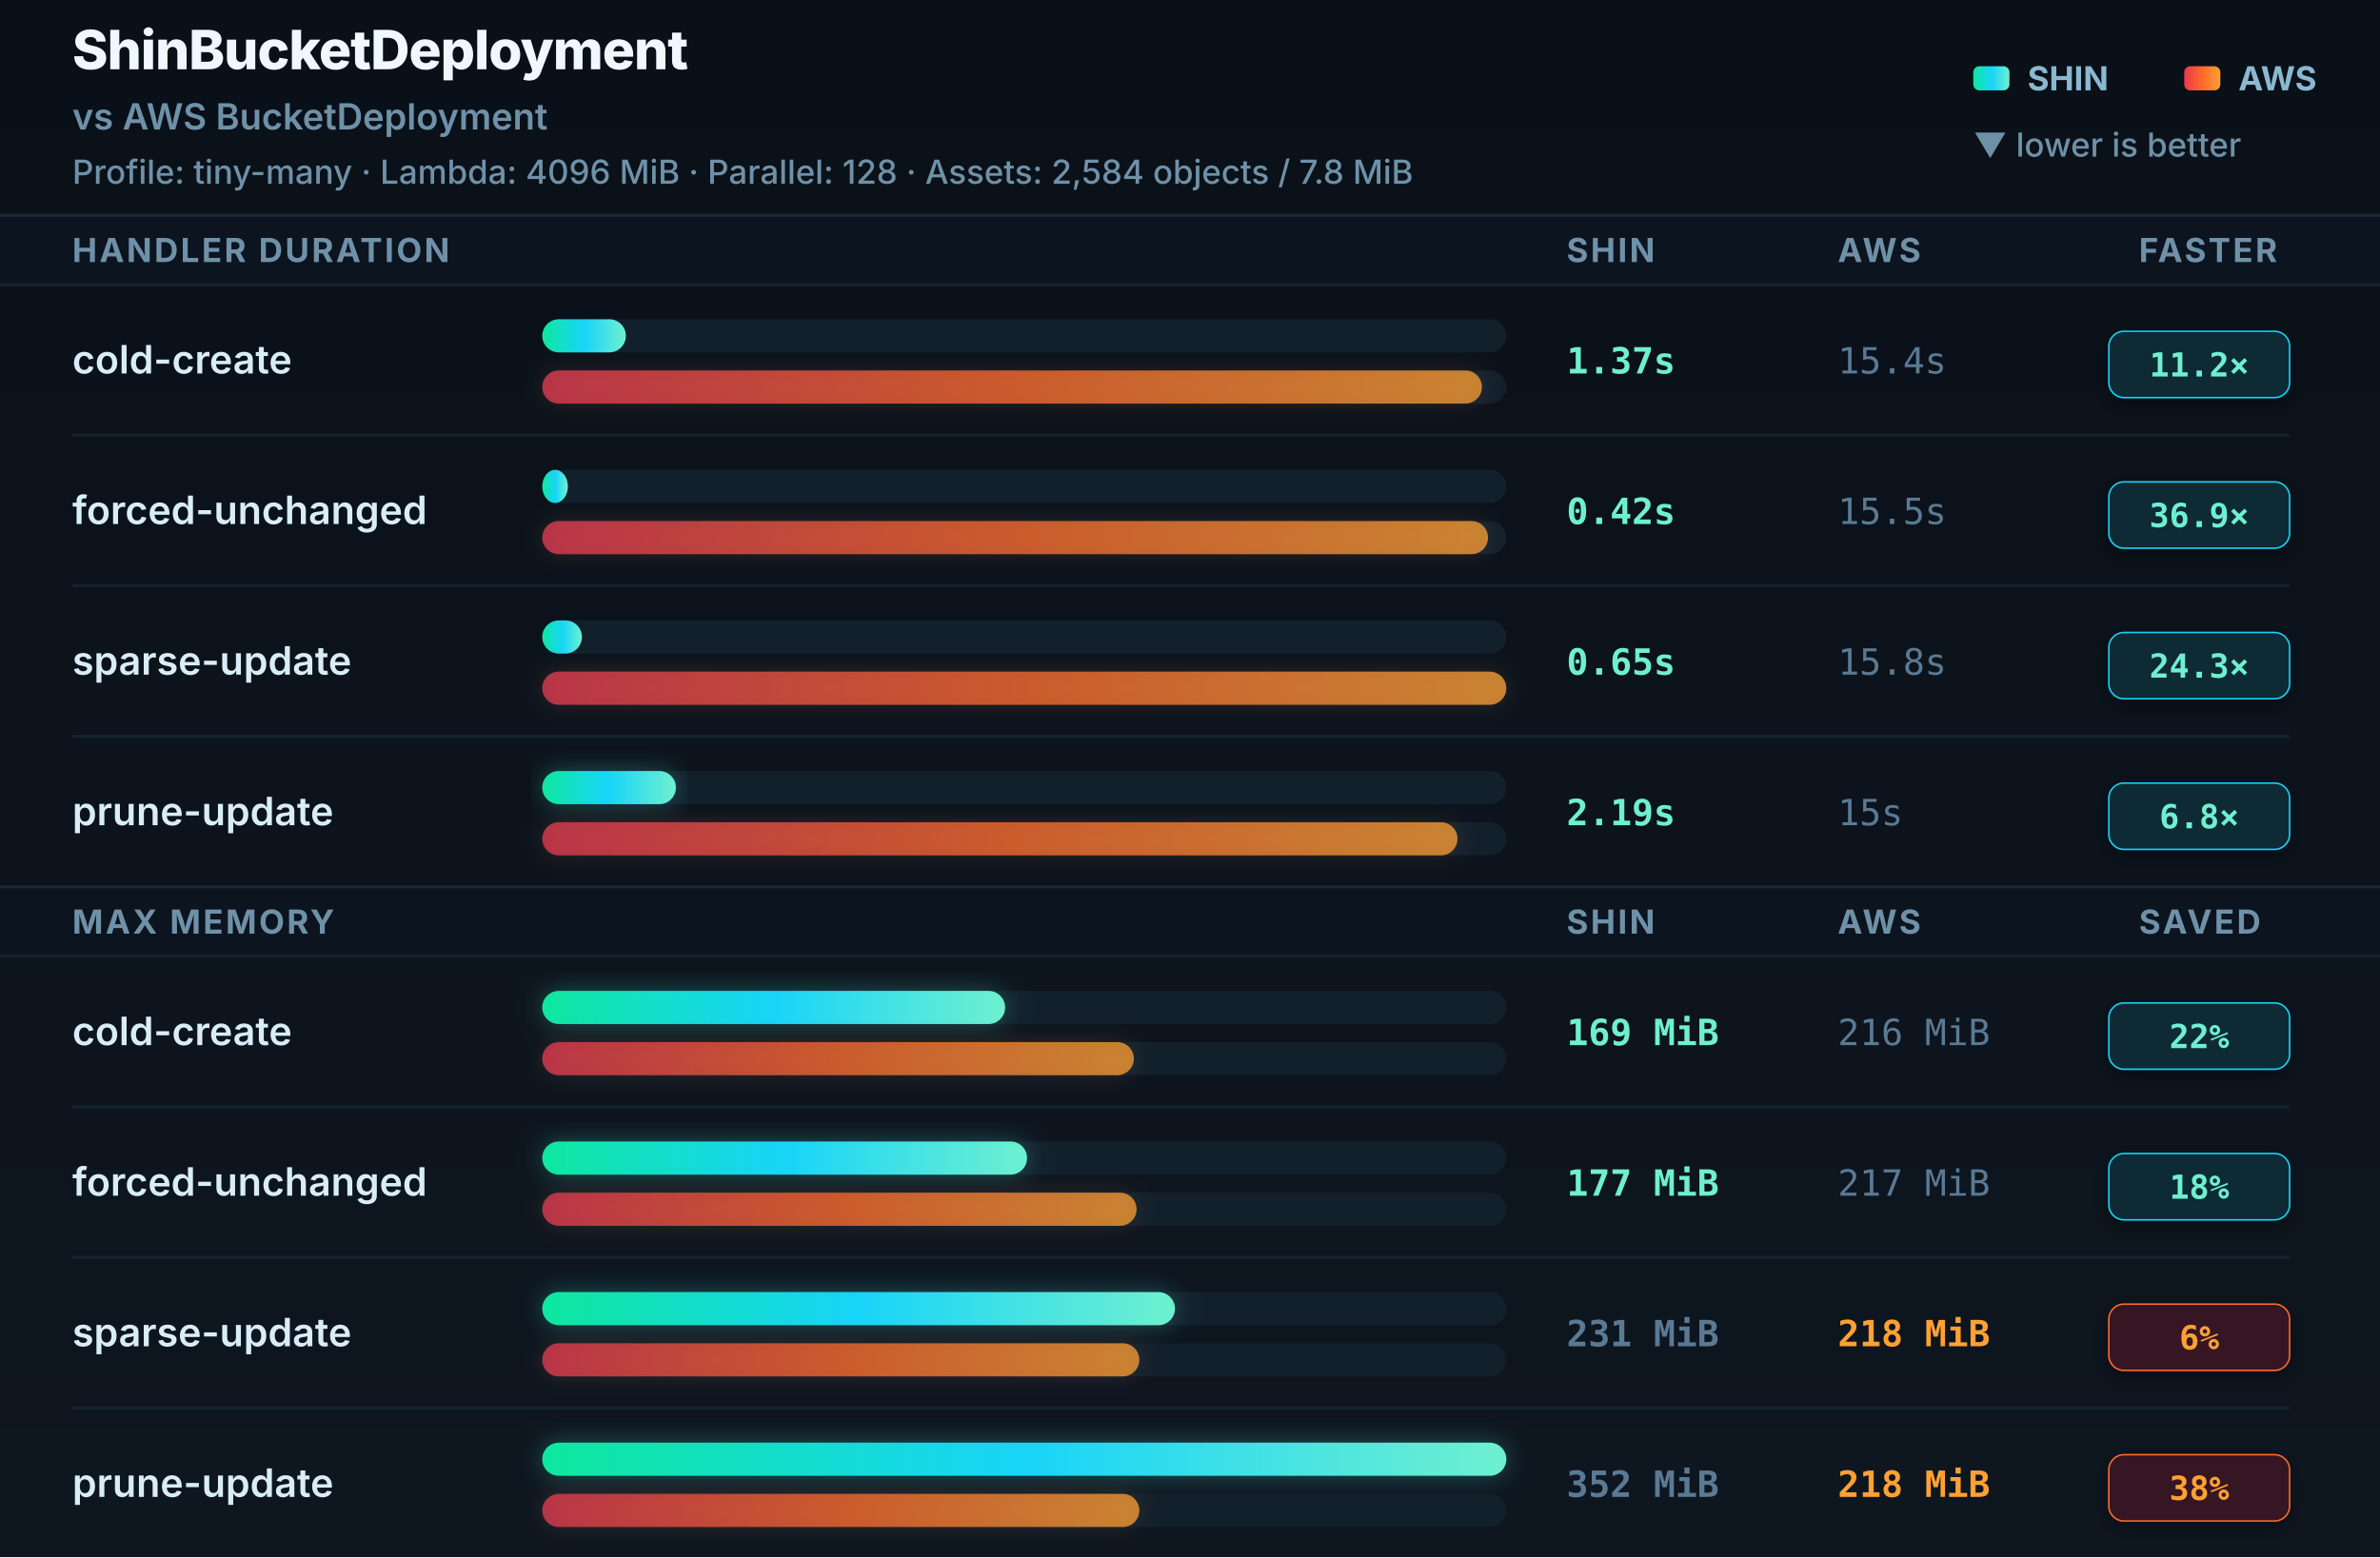
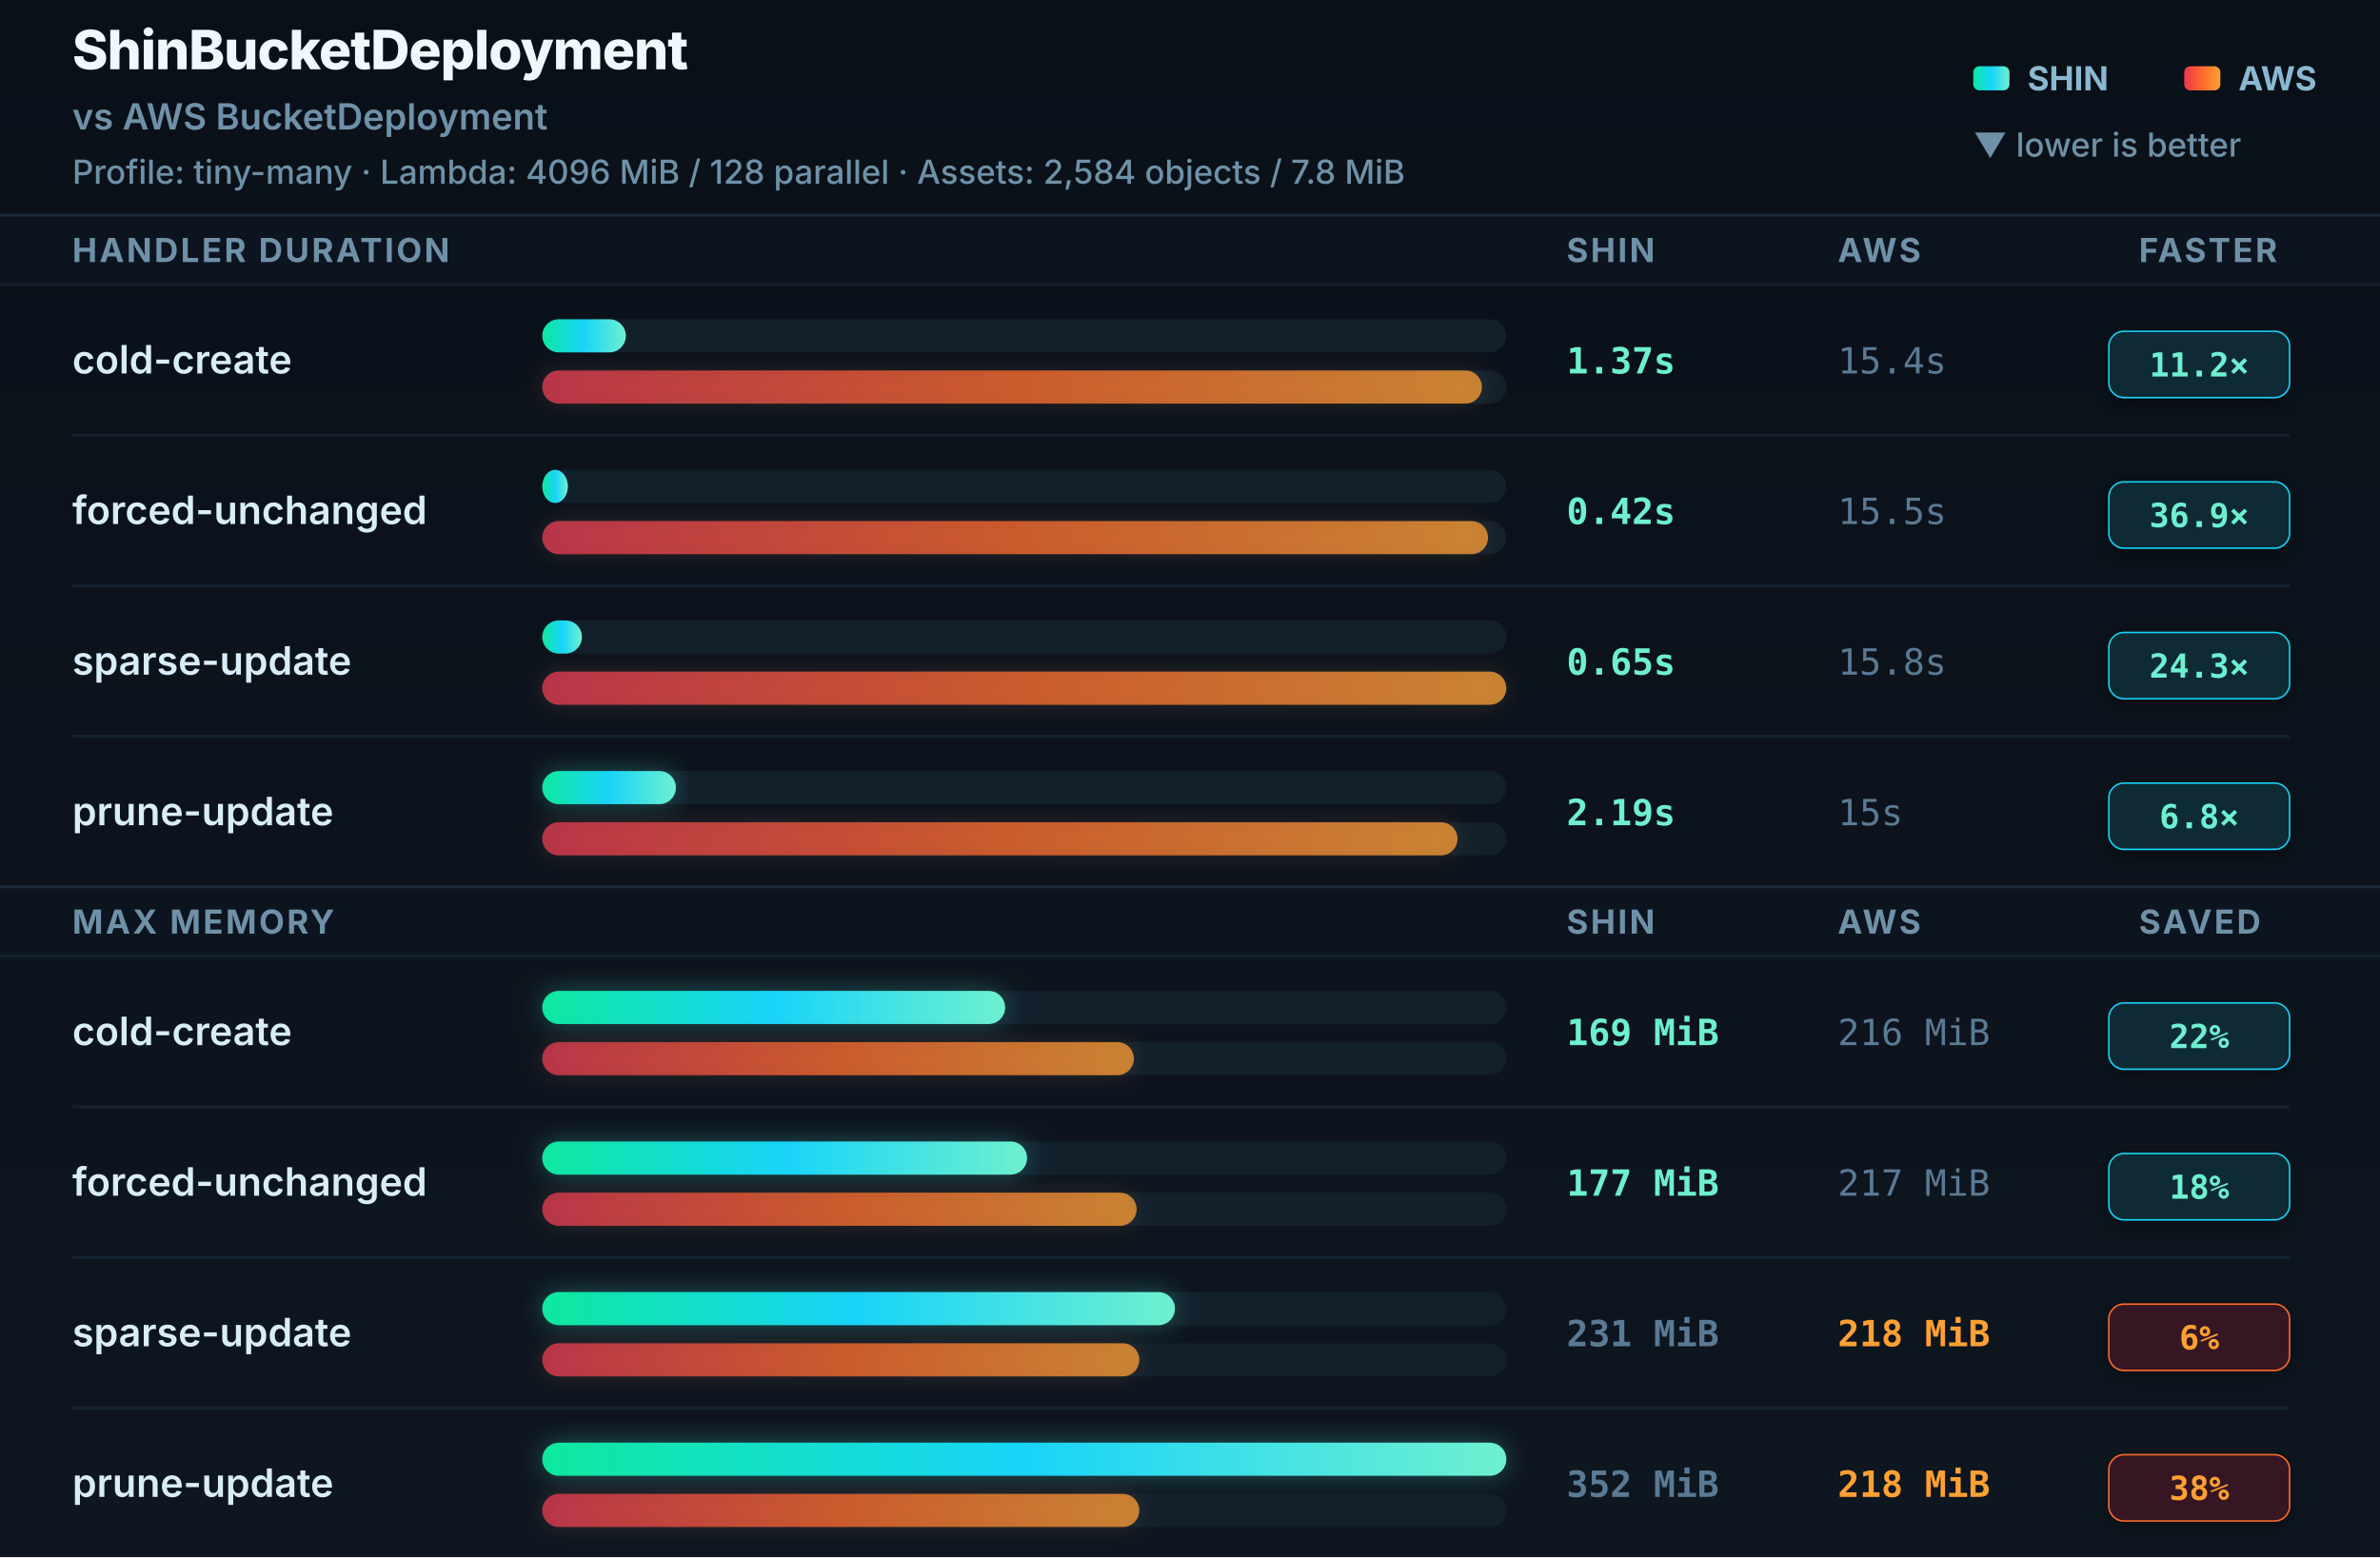
<svg xmlns="http://www.w3.org/2000/svg" width="790" height="517" viewBox="0 0 790 517" role="img" aria-labelledby="title desc">
  <defs>
    <linearGradient id="shin" x1="0" y1="0" x2="1" y2="0">
      <stop offset="0" stop-color="#0ee89e" />
      <stop offset="0.5" stop-color="#18d4f8" />
      <stop offset="1" stop-color="#6ef0d0" />
    </linearGradient>
    <linearGradient id="aws" x1="0" y1="0" x2="1" y2="0">
      <stop offset="0" stop-color="#e8384f" />
      <stop offset="0.5" stop-color="#ff6a2b" />
      <stop offset="1" stop-color="#ffa033" />
    </linearGradient>
    <linearGradient id="bgGrad" x1="0" y1="0" x2="0" y2="1">
      <stop offset="0" stop-color="#0a1018" />
      <stop offset="1" stop-color="#0e1620" />
    </linearGradient>
    <filter id="gS" x="-8%" y="-60%" width="116%" height="220%">
      <feGaussianBlur in="SourceGraphic" stdDeviation="4" />
      <feColorMatrix type="matrix" values="0 0 0 0 0.06 0 0 0 0 0.85 0 0 0 0 0.7 0 0 0 0.6 0" />
    </filter>
    <filter id="gA" x="-8%" y="-60%" width="116%" height="220%">
      <feGaussianBlur in="SourceGraphic" stdDeviation="3.5" />
      <feColorMatrix type="matrix" values="0 0 0 0 0.95 0 0 0 0 0.35 0 0 0 0 0.15 0 0 0 0.4 0" />
    </filter>
    <filter id="badgeShadow" x="-20%" y="-30%" width="140%" height="160%">
      <feDropShadow dx="0" dy="2" stdDeviation="3" flood-color="#000" flood-opacity="0.4" />
    </filter>
  </defs>
  <rect width="790" height="517" fill="url(#bgGrad)" />
  <text x="24" y="23" font-family="Inter, -apple-system, sans-serif" font-size="18" font-weight="800" fill="#f0f8ff" letter-spacing="-0.3">ShinBucketDeployment</text>
  <text x="24" y="43" font-family="Inter, -apple-system, sans-serif" font-size="12" font-weight="600" fill="#6f91a8">vs AWS BucketDeployment</text>
-   <text x="24" y="61" font-family="Inter, -apple-system, sans-serif" font-size="11" font-weight="500" fill="#6f91a8">Profile: tiny-many · Lambda: 4096 MiB · Parallel: 128 · Assets: 2,584 objects / 7.8 MiB</text>
+   <text x="24" y="61" font-family="Inter, -apple-system, sans-serif" font-size="11" font-weight="500" fill="#6f91a8">Profile: tiny-many · Lambda: 4096 MiB / 128 parallel · Assets: 2,584 objects / 7.8 MiB</text>
  <rect x="655" y="22" width="12" height="8" rx="2" fill="url(#shin)" />
  <text x="673" y="30" font-family="Inter, -apple-system, sans-serif" font-size="11" font-weight="700" fill="#8ab8d0">SHIN</text>
  <rect x="725" y="22" width="12" height="8" rx="2" fill="url(#aws)" />
  <text x="743" y="30" font-family="Inter, -apple-system, sans-serif" font-size="11" font-weight="700" fill="#8ab8d0">AWS</text>
  <text x="655" y="52" font-family="Inter, -apple-system, sans-serif" font-size="11" font-weight="500" fill="#6f91a8">▼ lower is better</text>
  <rect x="0" y="71" width="790" height="1" fill="#1a2a38" />
  <rect y="72" width="790" height="22" fill="#0c1420" />
  <text x="24" y="87" font-family="Inter, -apple-system, sans-serif" font-size="11" font-weight="700" fill="#6f91a8" letter-spacing="0.8">HANDLER DURATION</text>
  <text x="520" y="87" font-family="Inter, -apple-system, sans-serif" font-size="11" font-weight="700" fill="#6f91a8" letter-spacing="0.8">SHIN</text>
  <text x="610" y="87" font-family="Inter, -apple-system, sans-serif" font-size="11" font-weight="700" fill="#6f91a8" letter-spacing="0.8">AWS</text>
  <text x="710" y="87" font-family="Inter, -apple-system, sans-serif" font-size="11" font-weight="700" fill="#6f91a8" letter-spacing="0.8">FASTER</text>
  <rect x="0" y="94" width="790" height="1" fill="#142230" />
  <text x="24" y="124" font-family="Inter, -apple-system, sans-serif" font-size="13" font-weight="600" fill="#d8edf8">cold-create</text>
  <rect x="180" y="106" width="320" height="11" rx="5.5" fill="#12202c" />
  <rect x="180" y="106" width="27.747" height="11" rx="5.5" fill="url(#shin)" />
  <rect x="180" y="123" width="320" height="11" rx="5.5" fill="#12202c" />
  <rect x="180" y="123" width="311.899" height="11" rx="5.5" fill="url(#aws)" filter="url(#gA)" opacity="0.35" />
  <rect x="180" y="123" width="311.899" height="11" rx="5.5" fill="url(#aws)" opacity="0.75" />
  <text x="520" y="124" font-family="JetBrains Mono, monospace" font-size="12" font-weight="700" fill="#6ef0d0">1.37s</text>
  <text x="610" y="124" font-family="JetBrains Mono, monospace" font-size="12" font-weight="400" fill="#5a7a94">15.4s</text>
  <rect x="700" y="110" width="60" height="22" rx="5" fill="#082b35" stroke="#18d4f8" stroke-width="0.5" filter="url(#badgeShadow)" />
  <text x="730" y="125" text-anchor="middle" font-family="JetBrains Mono, monospace" font-size="11" font-weight="800" fill="#6ef0d0">11.2×</text>
  <rect x="24" y="144" width="736" height="1" fill="#142230" />
  <text x="24" y="174" font-family="Inter, -apple-system, sans-serif" font-size="13" font-weight="600" fill="#d8edf8">forced-unchanged</text>
  <rect x="180" y="156" width="320" height="11" rx="5.5" fill="#12202c" />
  <rect x="180" y="156" width="8.506" height="11" rx="5.5" fill="url(#shin)" />
  <rect x="180" y="173" width="320" height="11" rx="5.5" fill="#12202c" />
  <rect x="180" y="173" width="313.924" height="11" rx="5.5" fill="url(#aws)" filter="url(#gA)" opacity="0.35" />
  <rect x="180" y="173" width="313.924" height="11" rx="5.5" fill="url(#aws)" opacity="0.75" />
  <text x="520" y="174" font-family="JetBrains Mono, monospace" font-size="12" font-weight="700" fill="#6ef0d0">0.42s</text>
  <text x="610" y="174" font-family="JetBrains Mono, monospace" font-size="12" font-weight="400" fill="#5a7a94">15.5s</text>
  <rect x="700" y="160" width="60" height="22" rx="5" fill="#082b35" stroke="#18d4f8" stroke-width="0.5" filter="url(#badgeShadow)" />
  <text x="730" y="175" text-anchor="middle" font-family="JetBrains Mono, monospace" font-size="11" font-weight="800" fill="#6ef0d0">36.9×</text>
  <rect x="24" y="194" width="736" height="1" fill="#142230" />
  <text x="24" y="224" font-family="Inter, -apple-system, sans-serif" font-size="13" font-weight="600" fill="#d8edf8">sparse-update</text>
  <rect x="180" y="206" width="320" height="11" rx="5.5" fill="#12202c" />
  <rect x="180" y="206" width="13.165" height="11" rx="5.5" fill="url(#shin)" />
  <rect x="180" y="223" width="320" height="11" rx="5.5" fill="#12202c" />
  <rect x="180" y="223" width="320" height="11" rx="5.5" fill="url(#aws)" filter="url(#gA)" opacity="0.35" />
  <rect x="180" y="223" width="320" height="11" rx="5.5" fill="url(#aws)" opacity="0.75" />
  <text x="520" y="224" font-family="JetBrains Mono, monospace" font-size="12" font-weight="700" fill="#6ef0d0">0.65s</text>
  <text x="610" y="224" font-family="JetBrains Mono, monospace" font-size="12" font-weight="400" fill="#5a7a94">15.8s</text>
  <rect x="700" y="210" width="60" height="22" rx="5" fill="#082b35" stroke="#18d4f8" stroke-width="0.5" filter="url(#badgeShadow)" />
  <text x="730" y="225" text-anchor="middle" font-family="JetBrains Mono, monospace" font-size="11" font-weight="800" fill="#6ef0d0">24.3×</text>
  <rect x="24" y="244" width="736" height="1" fill="#142230" />
  <text x="24" y="274" font-family="Inter, -apple-system, sans-serif" font-size="13" font-weight="600" fill="#d8edf8">prune-update</text>
  <rect x="180" y="256" width="320" height="11" rx="5.5" fill="#12202c" />
  <rect x="180" y="256" width="44.354" height="11" rx="5.5" fill="url(#shin)" filter="url(#gS)" opacity="0.5" />
  <rect x="180" y="256" width="44.354" height="11" rx="5.5" fill="url(#shin)" />
  <rect x="180" y="273" width="320" height="11" rx="5.5" fill="#12202c" />
  <rect x="180" y="273" width="303.797" height="11" rx="5.5" fill="url(#aws)" filter="url(#gA)" opacity="0.35" />
  <rect x="180" y="273" width="303.797" height="11" rx="5.5" fill="url(#aws)" opacity="0.75" />
  <text x="520" y="274" font-family="JetBrains Mono, monospace" font-size="12" font-weight="700" fill="#6ef0d0">2.19s</text>
  <text x="610" y="274" font-family="JetBrains Mono, monospace" font-size="12" font-weight="400" fill="#5a7a94">15s</text>
  <rect x="700" y="260" width="60" height="22" rx="5" fill="#082b35" stroke="#18d4f8" stroke-width="0.5" filter="url(#badgeShadow)" />
  <text x="730" y="275" text-anchor="middle" font-family="JetBrains Mono, monospace" font-size="11" font-weight="800" fill="#6ef0d0">6.8×</text>
  <rect x="0" y="294" width="790" height="1" fill="#1a2a38" />
  <rect y="295" width="790" height="22" fill="#0c1420" />
  <text x="24" y="310" font-family="Inter, -apple-system, sans-serif" font-size="11" font-weight="700" fill="#6f91a8" letter-spacing="0.8">MAX MEMORY</text>
  <text x="520" y="310" font-family="Inter, -apple-system, sans-serif" font-size="11" font-weight="700" fill="#6f91a8" letter-spacing="0.8">SHIN</text>
  <text x="610" y="310" font-family="Inter, -apple-system, sans-serif" font-size="11" font-weight="700" fill="#6f91a8" letter-spacing="0.8">AWS</text>
  <text x="710" y="310" font-family="Inter, -apple-system, sans-serif" font-size="11" font-weight="700" fill="#6f91a8" letter-spacing="0.8">SAVED</text>
  <rect x="0" y="317" width="790" height="1" fill="#142230" />
  <text x="24" y="347" font-family="Inter, -apple-system, sans-serif" font-size="13" font-weight="600" fill="#d8edf8">cold-create</text>
  <rect x="180" y="329" width="320" height="11" rx="5.5" fill="#12202c" />
  <rect x="180" y="329" width="153.636" height="11" rx="5.5" fill="url(#shin)" filter="url(#gS)" opacity="0.5" />
  <rect x="180" y="329" width="153.636" height="11" rx="5.5" fill="url(#shin)" />
  <rect x="180" y="346" width="320" height="11" rx="5.5" fill="#12202c" />
  <rect x="180" y="346" width="196.364" height="11" rx="5.5" fill="url(#aws)" filter="url(#gA)" opacity="0.35" />
  <rect x="180" y="346" width="196.364" height="11" rx="5.5" fill="url(#aws)" opacity="0.75" />
  <text x="520" y="347" font-family="JetBrains Mono, monospace" font-size="12" font-weight="700" fill="#6ef0d0">169 MiB</text>
  <text x="610" y="347" font-family="JetBrains Mono, monospace" font-size="12" font-weight="400" fill="#5a7a94">216 MiB</text>
  <rect x="700" y="333" width="60" height="22" rx="5" fill="#082b35" stroke="#18d4f8" stroke-width="0.5" filter="url(#badgeShadow)" />
  <text x="730" y="348" text-anchor="middle" font-family="JetBrains Mono, monospace" font-size="11" font-weight="800" fill="#6ef0d0">22%</text>
  <rect x="24" y="367" width="736" height="1" fill="#142230" />
  <text x="24" y="397" font-family="Inter, -apple-system, sans-serif" font-size="13" font-weight="600" fill="#d8edf8">forced-unchanged</text>
  <rect x="180" y="379" width="320" height="11" rx="5.5" fill="#12202c" />
  <rect x="180" y="379" width="160.909" height="11" rx="5.5" fill="url(#shin)" filter="url(#gS)" opacity="0.5" />
  <rect x="180" y="379" width="160.909" height="11" rx="5.5" fill="url(#shin)" />
  <rect x="180" y="396" width="320" height="11" rx="5.5" fill="#12202c" />
  <rect x="180" y="396" width="197.273" height="11" rx="5.5" fill="url(#aws)" filter="url(#gA)" opacity="0.35" />
  <rect x="180" y="396" width="197.273" height="11" rx="5.5" fill="url(#aws)" opacity="0.75" />
  <text x="520" y="397" font-family="JetBrains Mono, monospace" font-size="12" font-weight="700" fill="#6ef0d0">177 MiB</text>
  <text x="610" y="397" font-family="JetBrains Mono, monospace" font-size="12" font-weight="400" fill="#5a7a94">217 MiB</text>
  <rect x="700" y="383" width="60" height="22" rx="5" fill="#082b35" stroke="#18d4f8" stroke-width="0.5" filter="url(#badgeShadow)" />
  <text x="730" y="398" text-anchor="middle" font-family="JetBrains Mono, monospace" font-size="11" font-weight="800" fill="#6ef0d0">18%</text>
  <rect x="24" y="417" width="736" height="1" fill="#142230" />
  <text x="24" y="447" font-family="Inter, -apple-system, sans-serif" font-size="13" font-weight="600" fill="#d8edf8">sparse-update</text>
  <rect x="180" y="429" width="320" height="11" rx="5.5" fill="#12202c" />
  <rect x="180" y="429" width="210" height="11" rx="5.5" fill="url(#shin)" filter="url(#gS)" opacity="0.5" />
  <rect x="180" y="429" width="210" height="11" rx="5.5" fill="url(#shin)" />
  <rect x="180" y="446" width="320" height="11" rx="5.5" fill="#12202c" />
  <rect x="180" y="446" width="198.182" height="11" rx="5.5" fill="url(#aws)" filter="url(#gA)" opacity="0.35" />
  <rect x="180" y="446" width="198.182" height="11" rx="5.5" fill="url(#aws)" opacity="0.75" />
  <text x="520" y="447" font-family="JetBrains Mono, monospace" font-size="12" font-weight="700" fill="#5a7a94">231 MiB</text>
  <text x="610" y="447" font-family="JetBrains Mono, monospace" font-size="12" font-weight="700" fill="#ffa033">218 MiB</text>
  <rect x="700" y="433" width="60" height="22" rx="5" fill="#341821" stroke="#ff6a2b" stroke-width="0.5" filter="url(#badgeShadow)" />
  <text x="730" y="448" text-anchor="middle" font-family="JetBrains Mono, monospace" font-size="11" font-weight="800" fill="#ffa033">6%</text>
  <rect x="24" y="467" width="736" height="1" fill="#142230" />
  <text x="24" y="497" font-family="Inter, -apple-system, sans-serif" font-size="13" font-weight="600" fill="#d8edf8">prune-update</text>
  <rect x="180" y="479" width="320" height="11" rx="5.5" fill="#12202c" />
  <rect x="180" y="479" width="320" height="11" rx="5.5" fill="url(#shin)" filter="url(#gS)" opacity="0.5" />
  <rect x="180" y="479" width="320" height="11" rx="5.5" fill="url(#shin)" />
  <rect x="180" y="496" width="320" height="11" rx="5.5" fill="#12202c" />
  <rect x="180" y="496" width="198.182" height="11" rx="5.5" fill="url(#aws)" filter="url(#gA)" opacity="0.35" />
  <rect x="180" y="496" width="198.182" height="11" rx="5.5" fill="url(#aws)" opacity="0.75" />
  <text x="520" y="497" font-family="JetBrains Mono, monospace" font-size="12" font-weight="700" fill="#5a7a94">352 MiB</text>
  <text x="610" y="497" font-family="JetBrains Mono, monospace" font-size="12" font-weight="700" fill="#ffa033">218 MiB</text>
  <rect x="700" y="483" width="60" height="22" rx="5" fill="#341821" stroke="#ff6a2b" stroke-width="0.5" filter="url(#badgeShadow)" />
  <text x="730" y="498" text-anchor="middle" font-family="JetBrains Mono, monospace" font-size="11" font-weight="800" fill="#ffa033">38%</text>
</svg>
